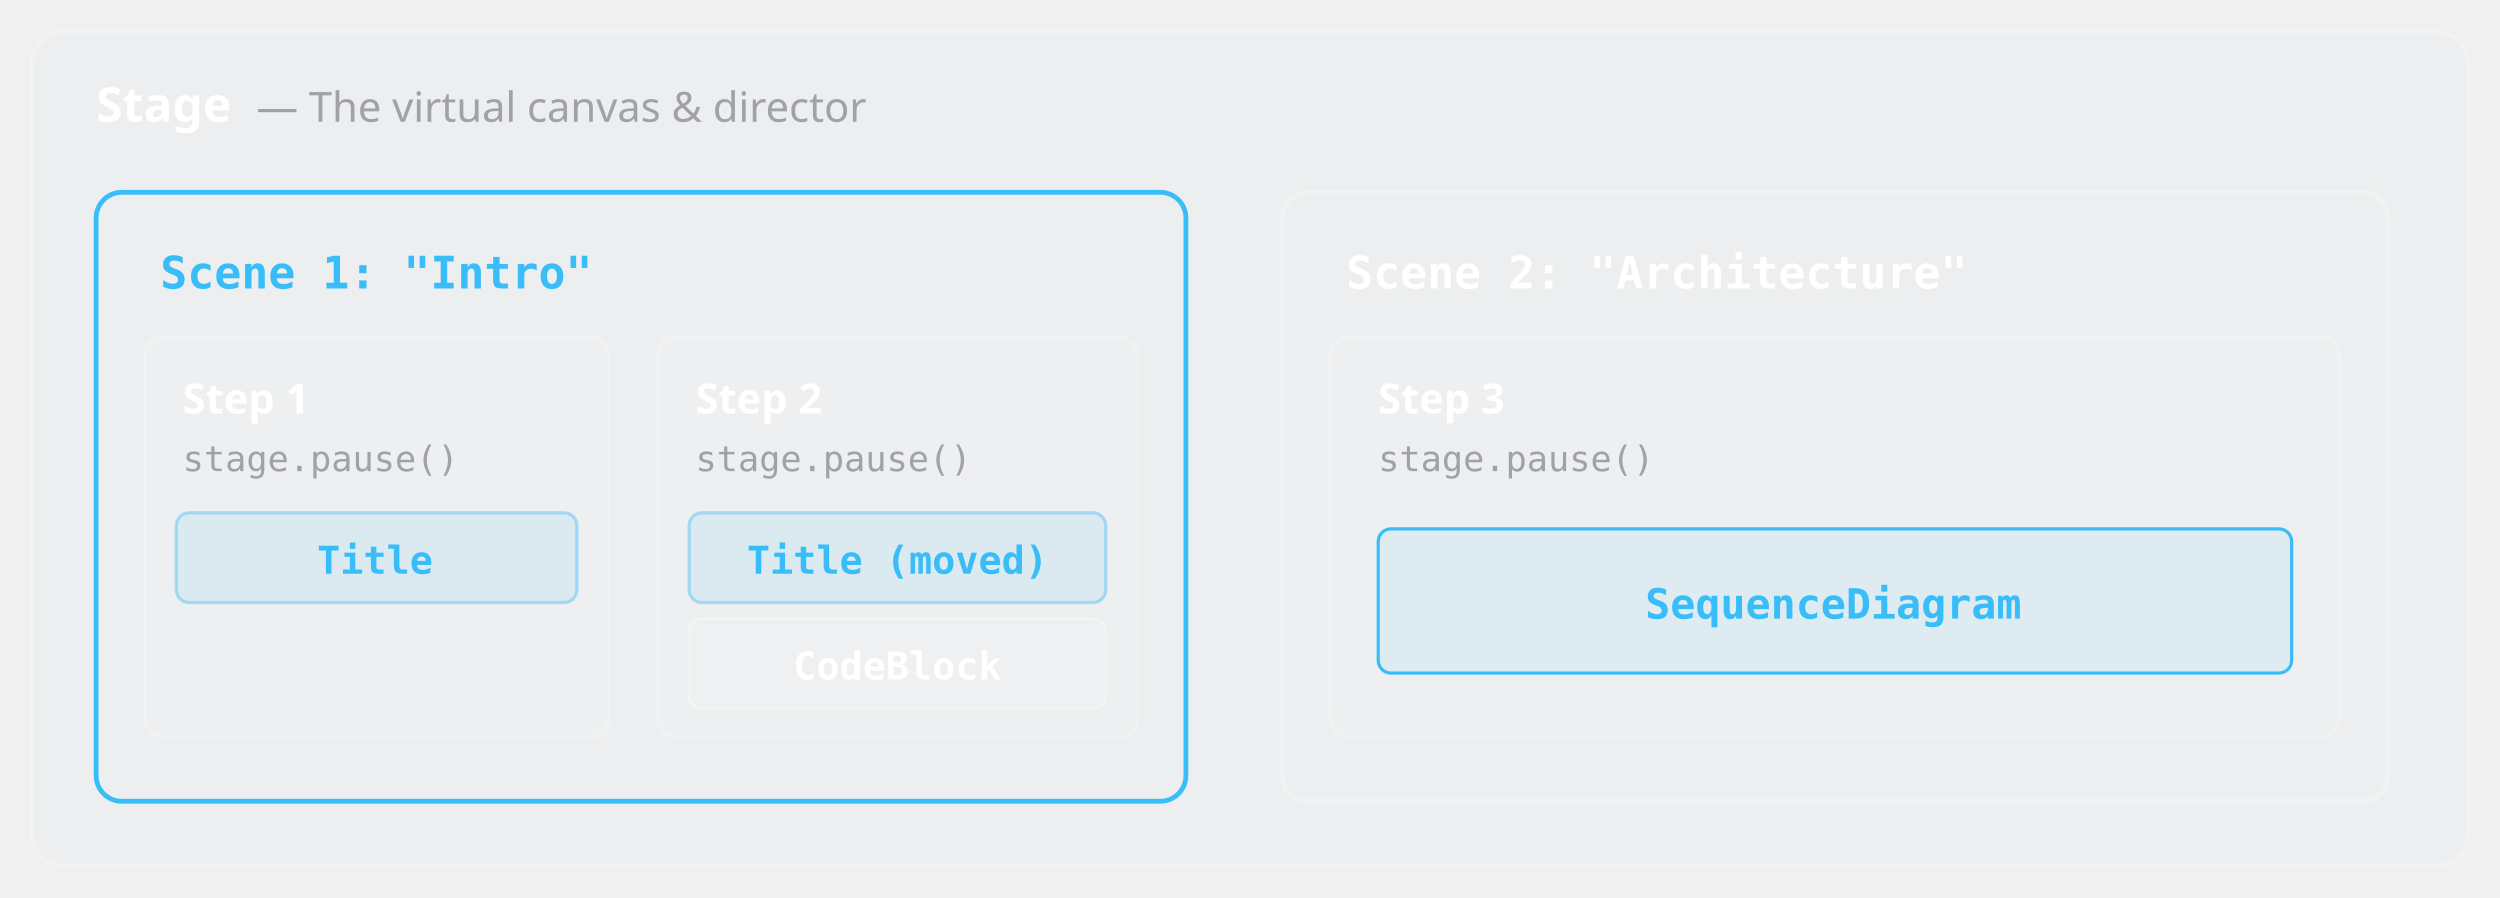
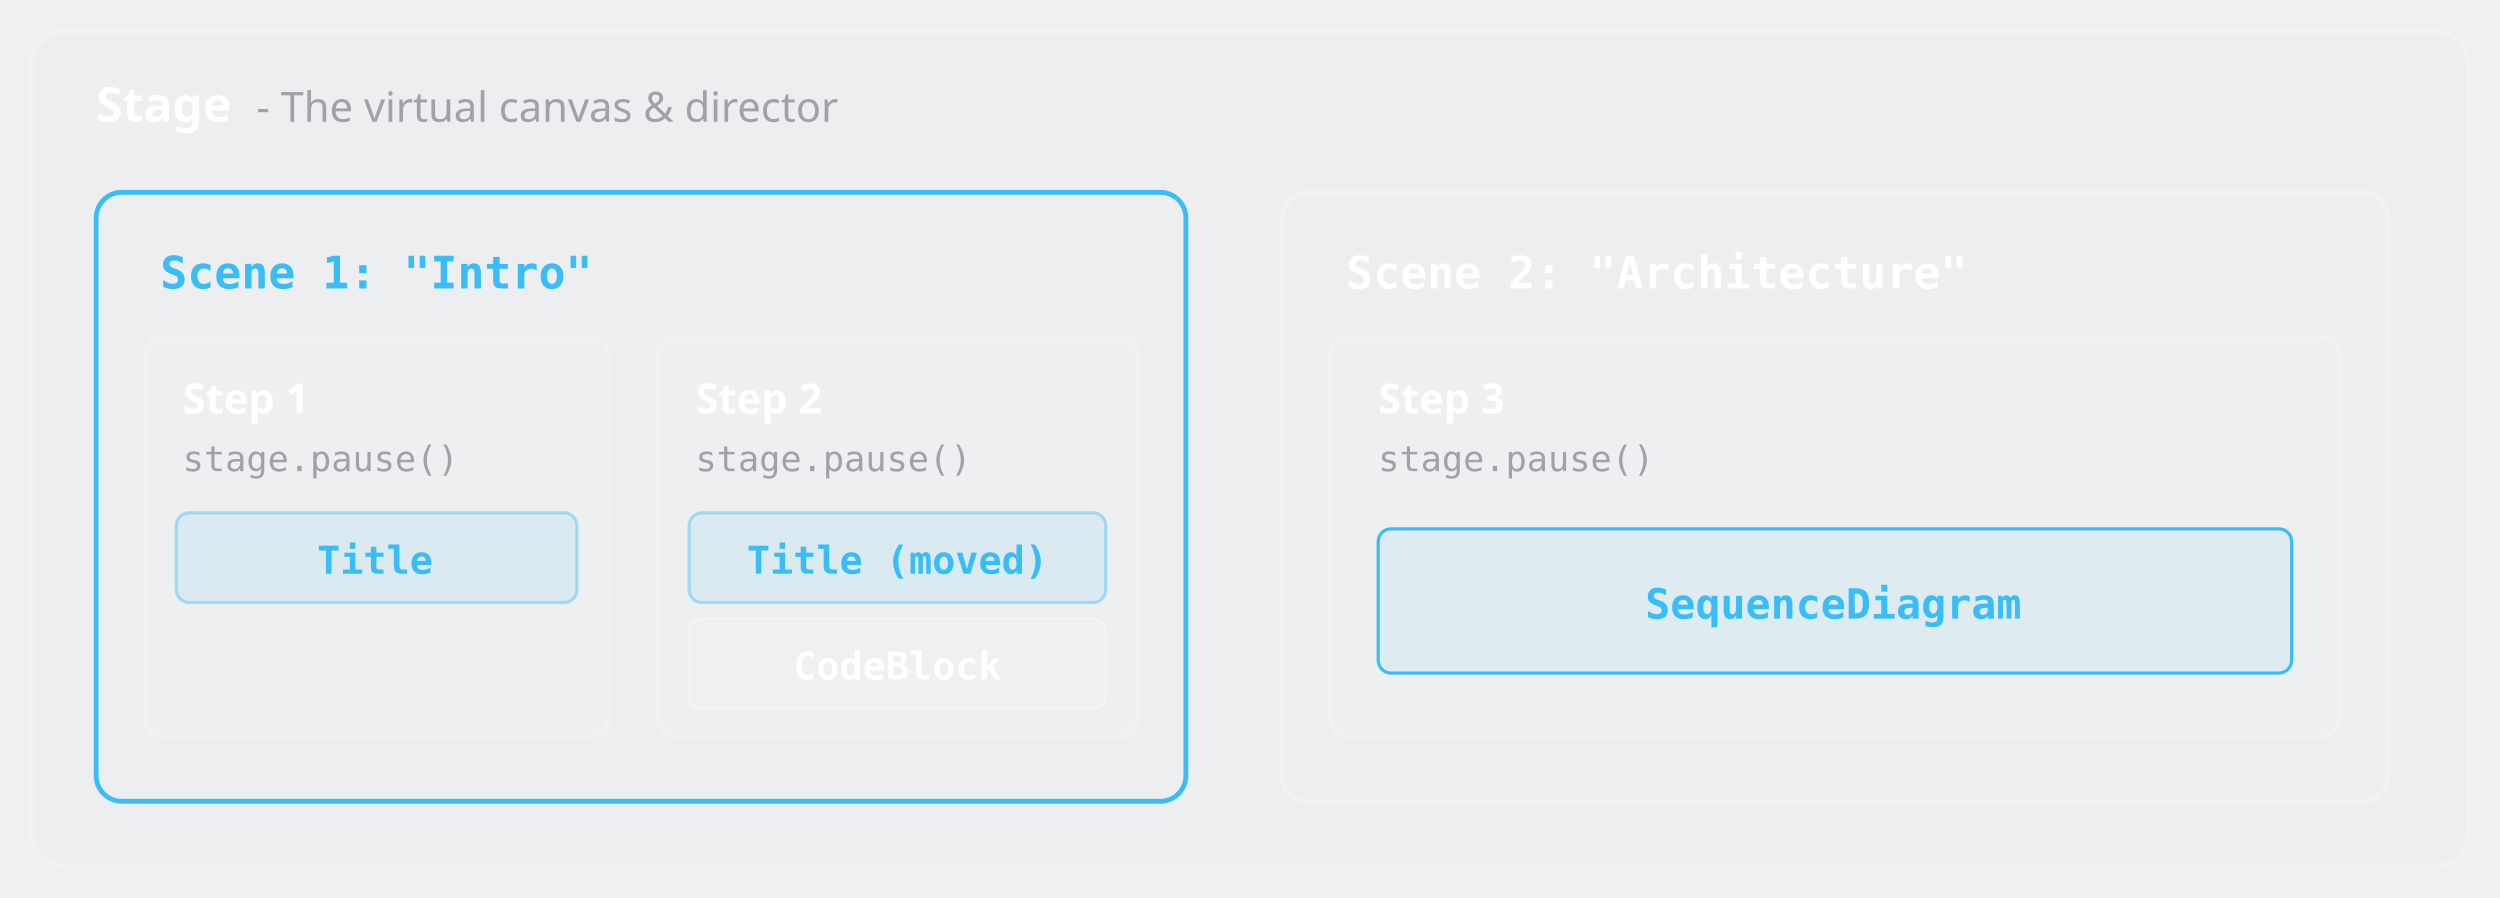
<svg xmlns="http://www.w3.org/2000/svg" role="img" aria-label="StageRoutine Concepts: Stage, Scenes, Steps, and Elements" viewBox="0 0 780 280" width="100%">
  <rect x="10" y="10" width="760" height="260" rx="10" fill="rgba(56, 189, 248, 0.02)" stroke="rgba(255, 255, 255, 0.2)" stroke-width="1.5" />
  <text x="30" y="38" fill="#ffffff" font-size="15" font-weight="700" font-family="system-ui, sans-serif">Stage</text>
-   <text x="80" y="38" fill="#a1a1aa" font-size="13" font-weight="500" font-family="system-ui, sans-serif">— The virtual canvas &amp; director</text>
+   <text x="80" y="38" fill="#a1a1aa" font-size="13" font-weight="500" font-family="system-ui, sans-serif">- The virtual canvas &amp; director</text>
  <g transform="translate(30, 60)">
    <rect x="0" y="0" width="340" height="190" rx="8" fill="none" stroke="#38bdf8" stroke-width="1.5" />
    <text x="20" y="30" fill="#38bdf8" font-size="14" font-weight="700" font-family="JetBrains Mono, monospace">Scene 1: "Intro"</text>
    <g transform="translate(15, 45)">
      <rect x="0" y="0" width="145" height="125" rx="6" fill="rgba(255, 255, 255, 0.05)" stroke="rgba(255, 255, 255, 0.2)" stroke-width="1" />
      <text x="12" y="24" fill="#ffffff" font-size="13" font-weight="600" font-family="system-ui, sans-serif">Step 1</text>
      <text x="12" y="42" fill="#a1a1aa" font-size="11" font-weight="500" font-family="JetBrains Mono, monospace">stage.pause()</text>
      <rect x="10" y="55" width="125" height="28" rx="4" fill="rgba(56, 189, 248, 0.1)" stroke="rgba(56, 189, 248, 0.4)" stroke-width="1" />
      <text x="72" y="74" fill="#38bdf8" font-size="12" font-weight="600" font-family="JetBrains Mono, monospace" text-anchor="middle">Title</text>
    </g>
    <g transform="translate(175, 45)">
      <rect x="0" y="0" width="150" height="125" rx="6" fill="rgba(255, 255, 255, 0.05)" stroke="rgba(255, 255, 255, 0.2)" stroke-width="1" />
      <text x="12" y="24" fill="#ffffff" font-size="13" font-weight="600" font-family="system-ui, sans-serif">Step 2</text>
      <text x="12" y="42" fill="#a1a1aa" font-size="11" font-weight="500" font-family="JetBrains Mono, monospace">stage.pause()</text>
      <rect x="10" y="55" width="130" height="28" rx="4" fill="rgba(56, 189, 248, 0.1)" stroke="rgba(56, 189, 248, 0.4)" stroke-width="1" />
      <text x="75" y="74" fill="#38bdf8" font-size="12" font-weight="600" font-family="JetBrains Mono, monospace" text-anchor="middle">Title (moved)</text>
      <rect x="10" y="88" width="130" height="28" rx="4" fill="rgba(255, 255, 255, 0.08)" stroke="rgba(255, 255, 255, 0.3)" stroke-width="1" />
      <text x="75" y="107" fill="#ffffff" font-size="12" font-weight="600" font-family="JetBrains Mono, monospace" text-anchor="middle">CodeBlock</text>
    </g>
  </g>
  <g transform="translate(400, 60)">
    <rect x="0" y="0" width="345" height="190" rx="8" fill="none" stroke="rgba(255, 255, 255, 0.25)" stroke-width="1.5" />
    <text x="20" y="30" fill="#ffffff" font-size="14" font-weight="700" font-family="JetBrains Mono, monospace">Scene 2: "Architecture"</text>
    <g transform="translate(15, 45)">
      <rect x="0" y="0" width="315" height="125" rx="6" fill="rgba(255, 255, 255, 0.05)" stroke="rgba(255, 255, 255, 0.2)" stroke-width="1" />
      <text x="15" y="24" fill="#ffffff" font-size="13" font-weight="600" font-family="system-ui, sans-serif">Step 3</text>
      <text x="15" y="42" fill="#a1a1aa" font-size="11" font-weight="500" font-family="JetBrains Mono, monospace">stage.pause()</text>
      <rect x="15" y="60" width="285" height="45" rx="4" fill="rgba(56, 189, 248, 0.08)" stroke="#38bdf8" stroke-width="1" />
      <text x="157" y="88" fill="#38bdf8" font-size="13" font-weight="600" font-family="JetBrains Mono, monospace" text-anchor="middle">SequenceDiagram</text>
    </g>
  </g>
</svg>
